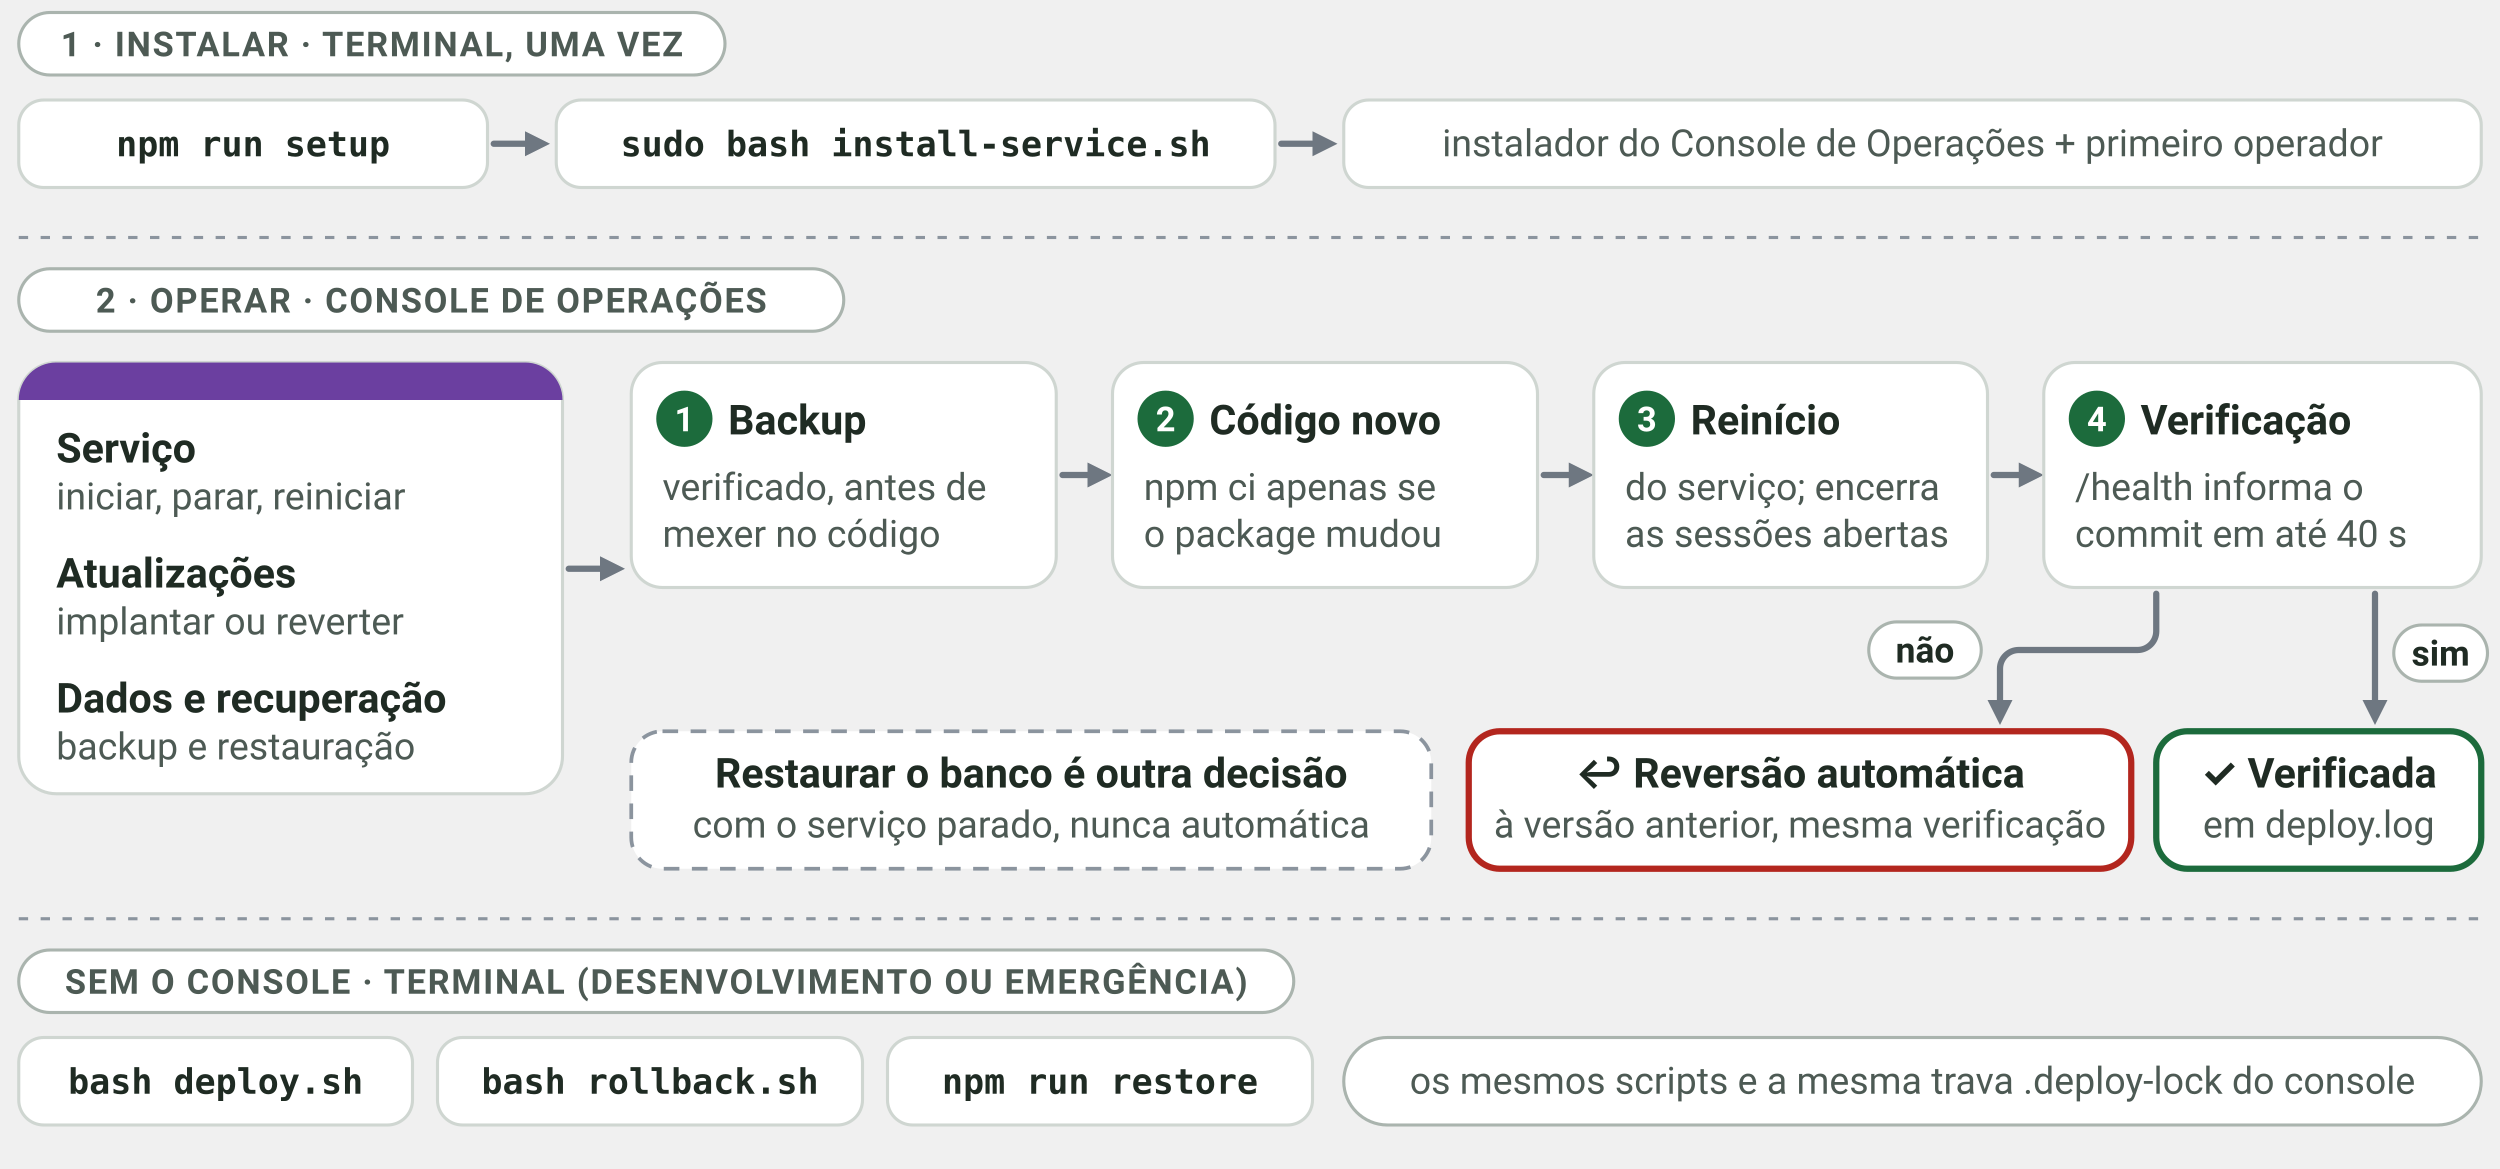
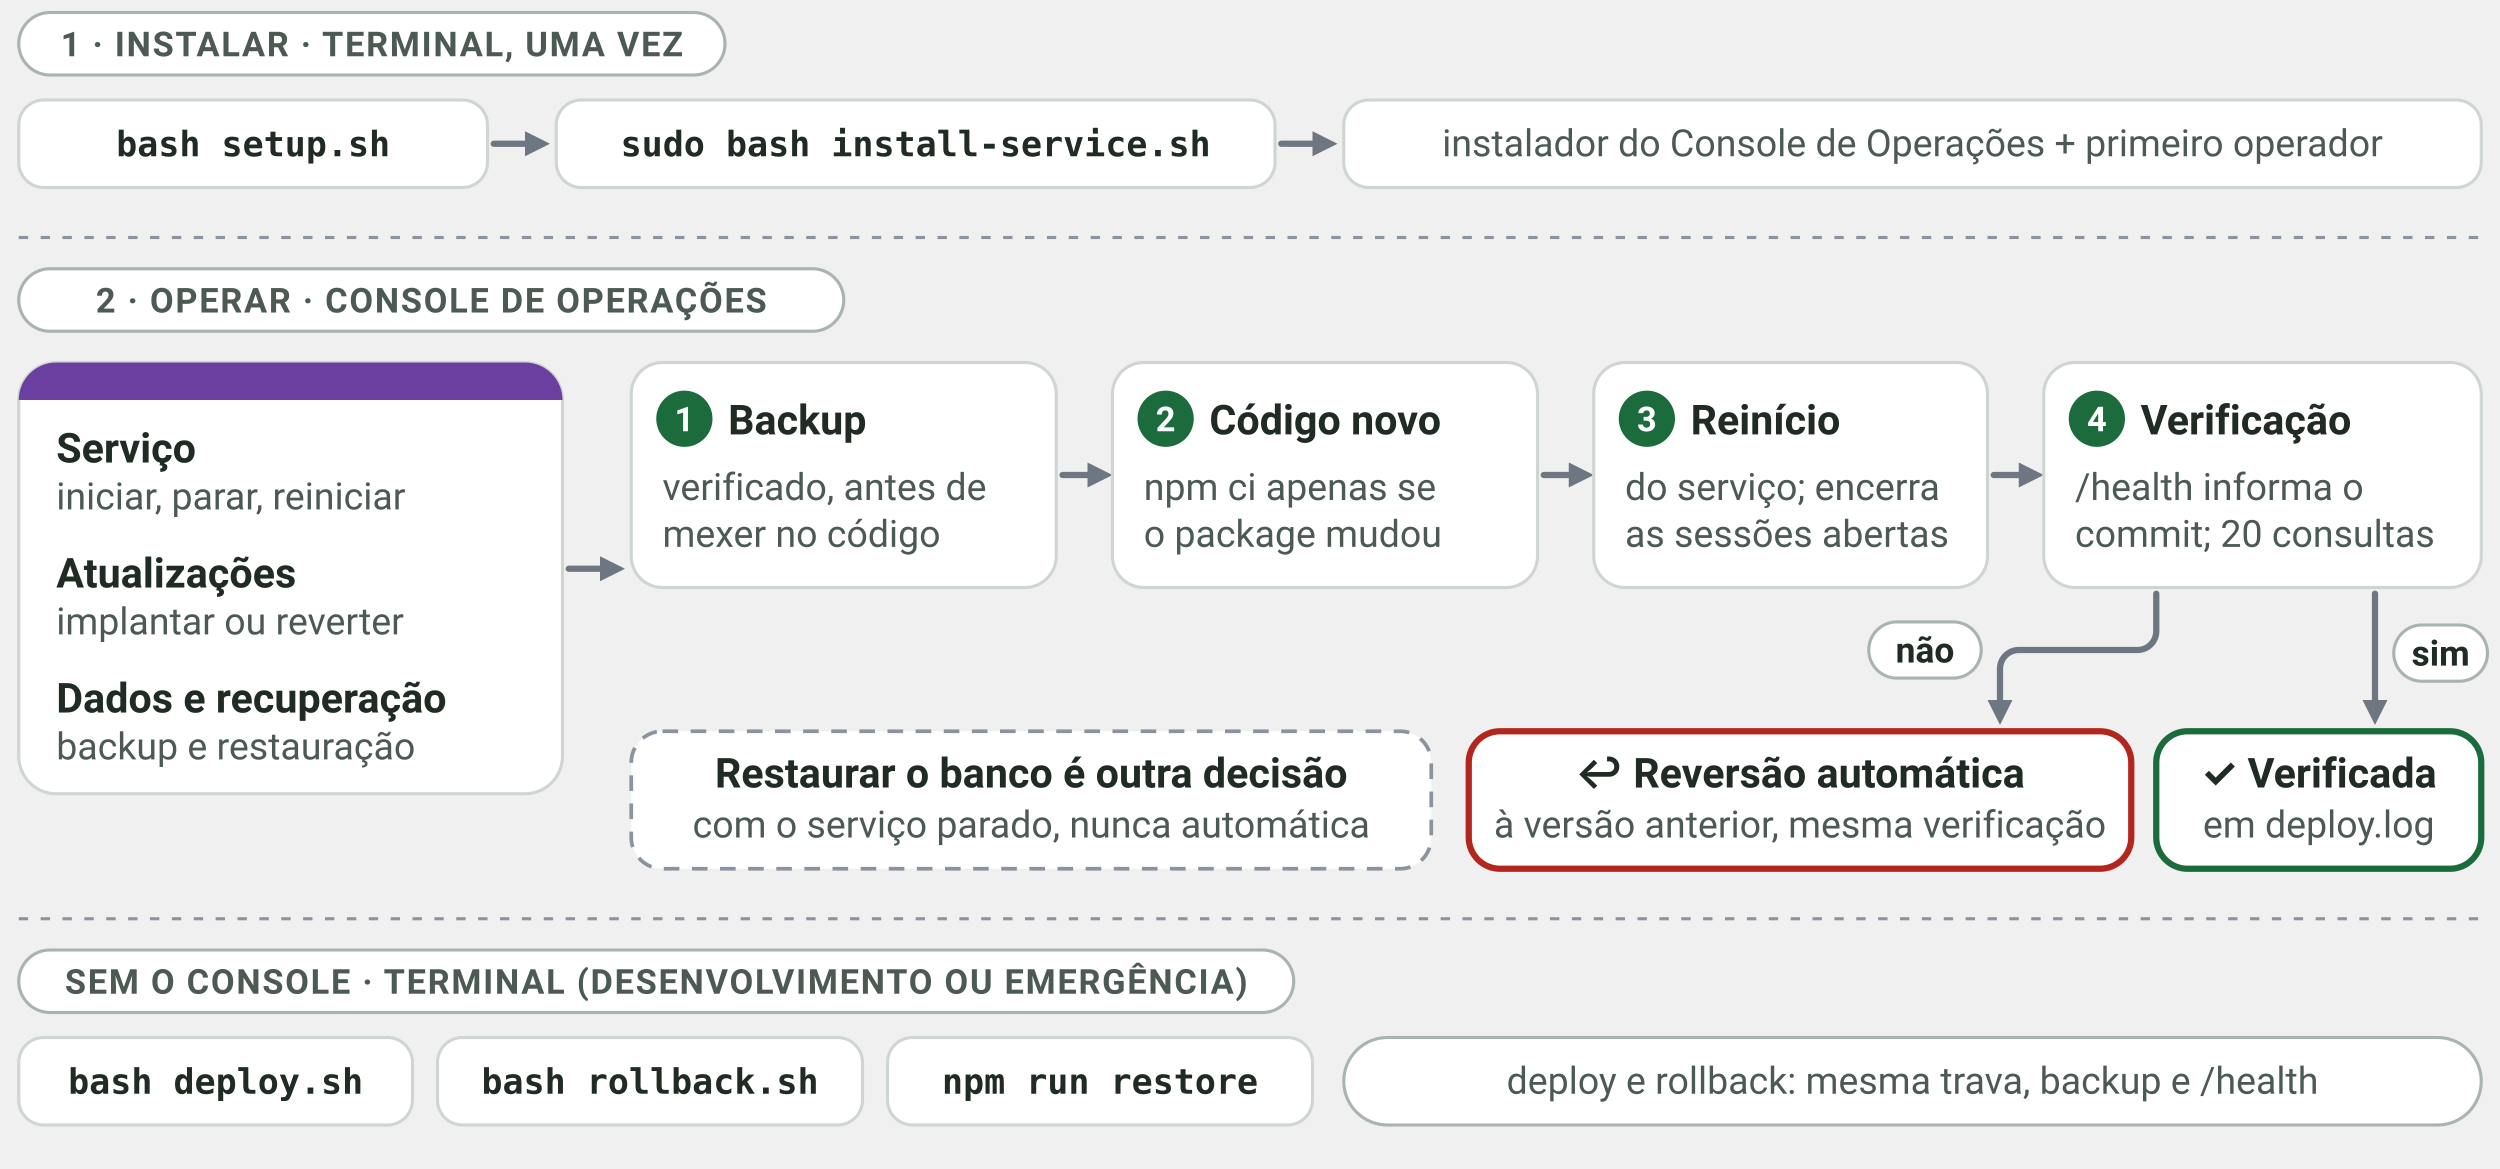
<svg xmlns="http://www.w3.org/2000/svg" width="800" height="374" viewBox="0 0 800 374" role="img" aria-labelledby="t d">
  <style>
    text { font-family: system-ui, -apple-system, "Segoe UI", Roboto, Helvetica, Arial, sans-serif; fill: #1f2b23; }
    .cartao { fill: #ffffff; stroke: #cfd6d1; stroke-width: 1; }
    .titulo { font-size: 13.2px; font-weight: 700; }
    .corpo { font-size: 12px; fill: #4d5a54; }
    .mono { font-family: ui-monospace, SFMono-Regular, Menlo, Consolas, monospace; font-size: 11.2px; font-weight: 600; fill: #1f2b23; }
    .num { font-size: 11px; font-weight: 700; fill: #ffffff; }
    .pilula { fill: #ffffff; stroke: #aab4ae; stroke-width: 1; }
    .faixa { font-size: 11px; font-weight: 700; letter-spacing: 0.05em; fill: #4d5a54; }
    .linha { fill: none; stroke: #6e7781; stroke-width: 2; stroke-linecap: round; stroke-linejoin: round; }
    .seta { fill: #6e7781; }
    .divisa { stroke: #8b949e; stroke-width: 1; stroke-dasharray: 3 4; }
    .rotulo { font-size: 11.3px; font-weight: 700; }
  </style>
  <g>
    <rect class="pilula" x="6" y="4" width="226" height="20" rx="10" />
    <text class="faixa" x="119" y="18" text-anchor="middle">1 · INSTALAR · TERMINAL, UMA VEZ</text>
    <rect class="cartao" x="6" y="32" width="150" height="28" rx="8" />
-     <text class="mono" x="81" y="50" text-anchor="middle">npm run setup</text>
+     <text class="mono" x="81" y="50" text-anchor="middle">bash setup.sh</text>
    <path class="linha" d="M158 46 H168" />
    <path class="seta" d="M176 46 l-8 -4 v8 z" />
    <rect class="cartao" x="178" y="32" width="230" height="28" rx="8" />
    <text class="mono" x="293" y="50" text-anchor="middle">sudo bash install-service.sh</text>
    <path class="linha" d="M410 46 H420" />
    <path class="seta" d="M428 46 l-8 -4 v8 z" />
    <rect class="cartao" x="430" y="32" width="364" height="28" rx="8" />
    <text class="corpo" x="612" y="50" text-anchor="middle" fill="#1f2b23">instalador do Console de Operações + primeiro operador</text>
  </g>
  <line class="divisa" x1="6" y1="76" x2="794" y2="76" />
  <g>
    <rect class="pilula" x="6" y="86" width="264" height="20" rx="10" />
    <text class="faixa" x="138" y="100" text-anchor="middle">2 · OPERAR · CONSOLE DE OPERAÇÕES</text>
    <rect class="cartao" x="6" y="116" width="174" height="138" rx="12" />
    <path d="M18 116 h150 a12 12 0 0 1 12 12 H6 a12 12 0 0 1 12 -12 z" fill="#6b3fa0" />
    <text class="titulo" x="18" y="148">Serviço</text>
    <text class="corpo" x="18" y="163">iniciar, parar, reiniciar</text>
    <text class="titulo" x="18" y="188">Atualizações</text>
    <text class="corpo" x="18" y="203">implantar ou reverter</text>
    <text class="titulo" x="18" y="228">Dados e recuperação</text>
    <text class="corpo" x="18" y="243">backup e restauração</text>
    <path class="linha" d="M182 182 H192" />
    <path class="seta" d="M200 182 l-8 -4 v8 z" />
    <rect class="cartao" x="202" y="116" width="136" height="72" rx="10" />
    <circle cx="219" cy="134" r="9" fill="#1c6b3c" />
    <text class="num" x="219" y="138" text-anchor="middle">1</text>
    <text class="titulo" x="233" y="139">Backup</text>
    <text class="corpo" x="212" y="160">verificado, antes de</text>
    <text class="corpo" x="212" y="175">mexer no código</text>
    <path class="linha" d="M340 152 H348" />
    <path class="seta" d="M356 152 l-8 -4 v8 z" />
    <rect class="cartao" x="356" y="116" width="136" height="72" rx="10" />
    <circle cx="373" cy="134" r="9" fill="#1c6b3c" />
    <text class="num" x="373" y="138" text-anchor="middle">2</text>
    <text class="titulo" x="387" y="139">Código novo</text>
    <text class="corpo" x="366" y="160">npm ci apenas se</text>
    <text class="corpo" x="366" y="175">o package mudou</text>
    <path class="linha" d="M494 152 H502" />
    <path class="seta" d="M510 152 l-8 -4 v8 z" />
    <rect class="cartao" x="510" y="116" width="126" height="72" rx="10" />
    <circle cx="527" cy="134" r="9" fill="#1c6b3c" />
    <text class="num" x="527" y="138" text-anchor="middle">3</text>
    <text class="titulo" x="541" y="139">Reinício</text>
    <text class="corpo" x="520" y="160">do serviço; encerra</text>
    <text class="corpo" x="520" y="175">as sessões abertas</text>
    <path class="linha" d="M638 152 H646" />
    <path class="seta" d="M654 152 l-8 -4 v8 z" />
    <rect class="cartao" x="654" y="116" width="140" height="72" rx="10" />
    <circle cx="671" cy="134" r="9" fill="#1c6b3c" />
    <text class="num" x="671" y="138" text-anchor="middle">4</text>
    <text class="titulo" x="685" y="139">Verificação</text>
    <text class="corpo" x="664" y="160">/health informa o</text>
-     <text class="corpo" x="664" y="175">commit em até 40 s</text>
+     <text class="corpo" x="664" y="175">commit; 20 consultas</text>
    <path class="linha" d="M760 190 V224" />
    <path class="seta" d="M760 232 l-4 -8 h8 z" />
    <rect class="pilula" x="766" y="200" width="30" height="18" rx="9" />
    <text class="rotulo" x="781" y="213" text-anchor="middle" fill="#1c6b3c">sim</text>
    <rect x="690" y="234" width="104" height="44" rx="10" fill="#ffffff" stroke="#1c6b3c" stroke-width="2" />
    <text class="titulo" x="742" y="252" text-anchor="middle" fill="#124a29">✓ Verificada</text>
    <text class="corpo" x="742" y="268" text-anchor="middle">em deploy.log</text>
    <path class="linha" d="M690 190 V202 a6 6 0 0 1 -6 6 H646 a6 6 0 0 0 -6 6 V224" />
    <path class="seta" d="M640 232 l-4 -8 h8 z" />
    <rect class="pilula" x="598" y="199" width="36" height="18" rx="9" />
    <text class="rotulo" x="616" y="212" text-anchor="middle" fill="#b3261e">não</text>
    <rect x="470" y="234" width="212" height="44" rx="10" fill="#ffffff" stroke="#b3261e" stroke-width="2" />
    <text class="titulo" x="576" y="252" text-anchor="middle" fill="#8c1d18">↩ Reversão automática</text>
    <text class="corpo" x="576" y="268" text-anchor="middle">à versão anterior, mesma verificação</text>
    <rect x="202" y="234" width="256" height="44" rx="10" fill="#ffffff" stroke="#8b949e" stroke-width="1.2" stroke-dasharray="5 4" />
    <text class="titulo" x="330" y="252" text-anchor="middle">Restaurar o banco é outra decisão</text>
    <text class="corpo" x="330" y="268" text-anchor="middle">com o serviço parado, nunca automática</text>
  </g>
  <line class="divisa" x1="6" y1="294" x2="794" y2="294" />
  <g>
    <rect class="pilula" x="6" y="304" width="408" height="20" rx="10" />
    <text class="faixa" x="210" y="318" text-anchor="middle">SEM O CONSOLE · TERMINAL (DESENVOLVIMENTO OU EMERGÊNCIA)</text>
    <rect class="cartao" x="6" y="332" width="126" height="28" rx="8" />
    <text class="mono" x="69" y="350" text-anchor="middle">bash deploy.sh</text>
    <rect class="cartao" x="140" y="332" width="136" height="28" rx="8" />
    <text class="mono" x="208" y="350" text-anchor="middle">bash rollback.sh</text>
    <rect class="cartao" x="284" y="332" width="136" height="28" rx="8" />
    <text class="mono" x="352" y="350" text-anchor="middle">npm run restore</text>
    <rect class="pilula" x="430" y="332" width="364" height="28" rx="14" />
-     <text class="corpo" x="612" y="350" text-anchor="middle">os mesmos scripts e a mesma trava .deploy-lock do console</text>
+     <text class="corpo" x="612" y="350" text-anchor="middle">deploy e rollback: mesma trava, backup e /health</text>
  </g>
</svg>
